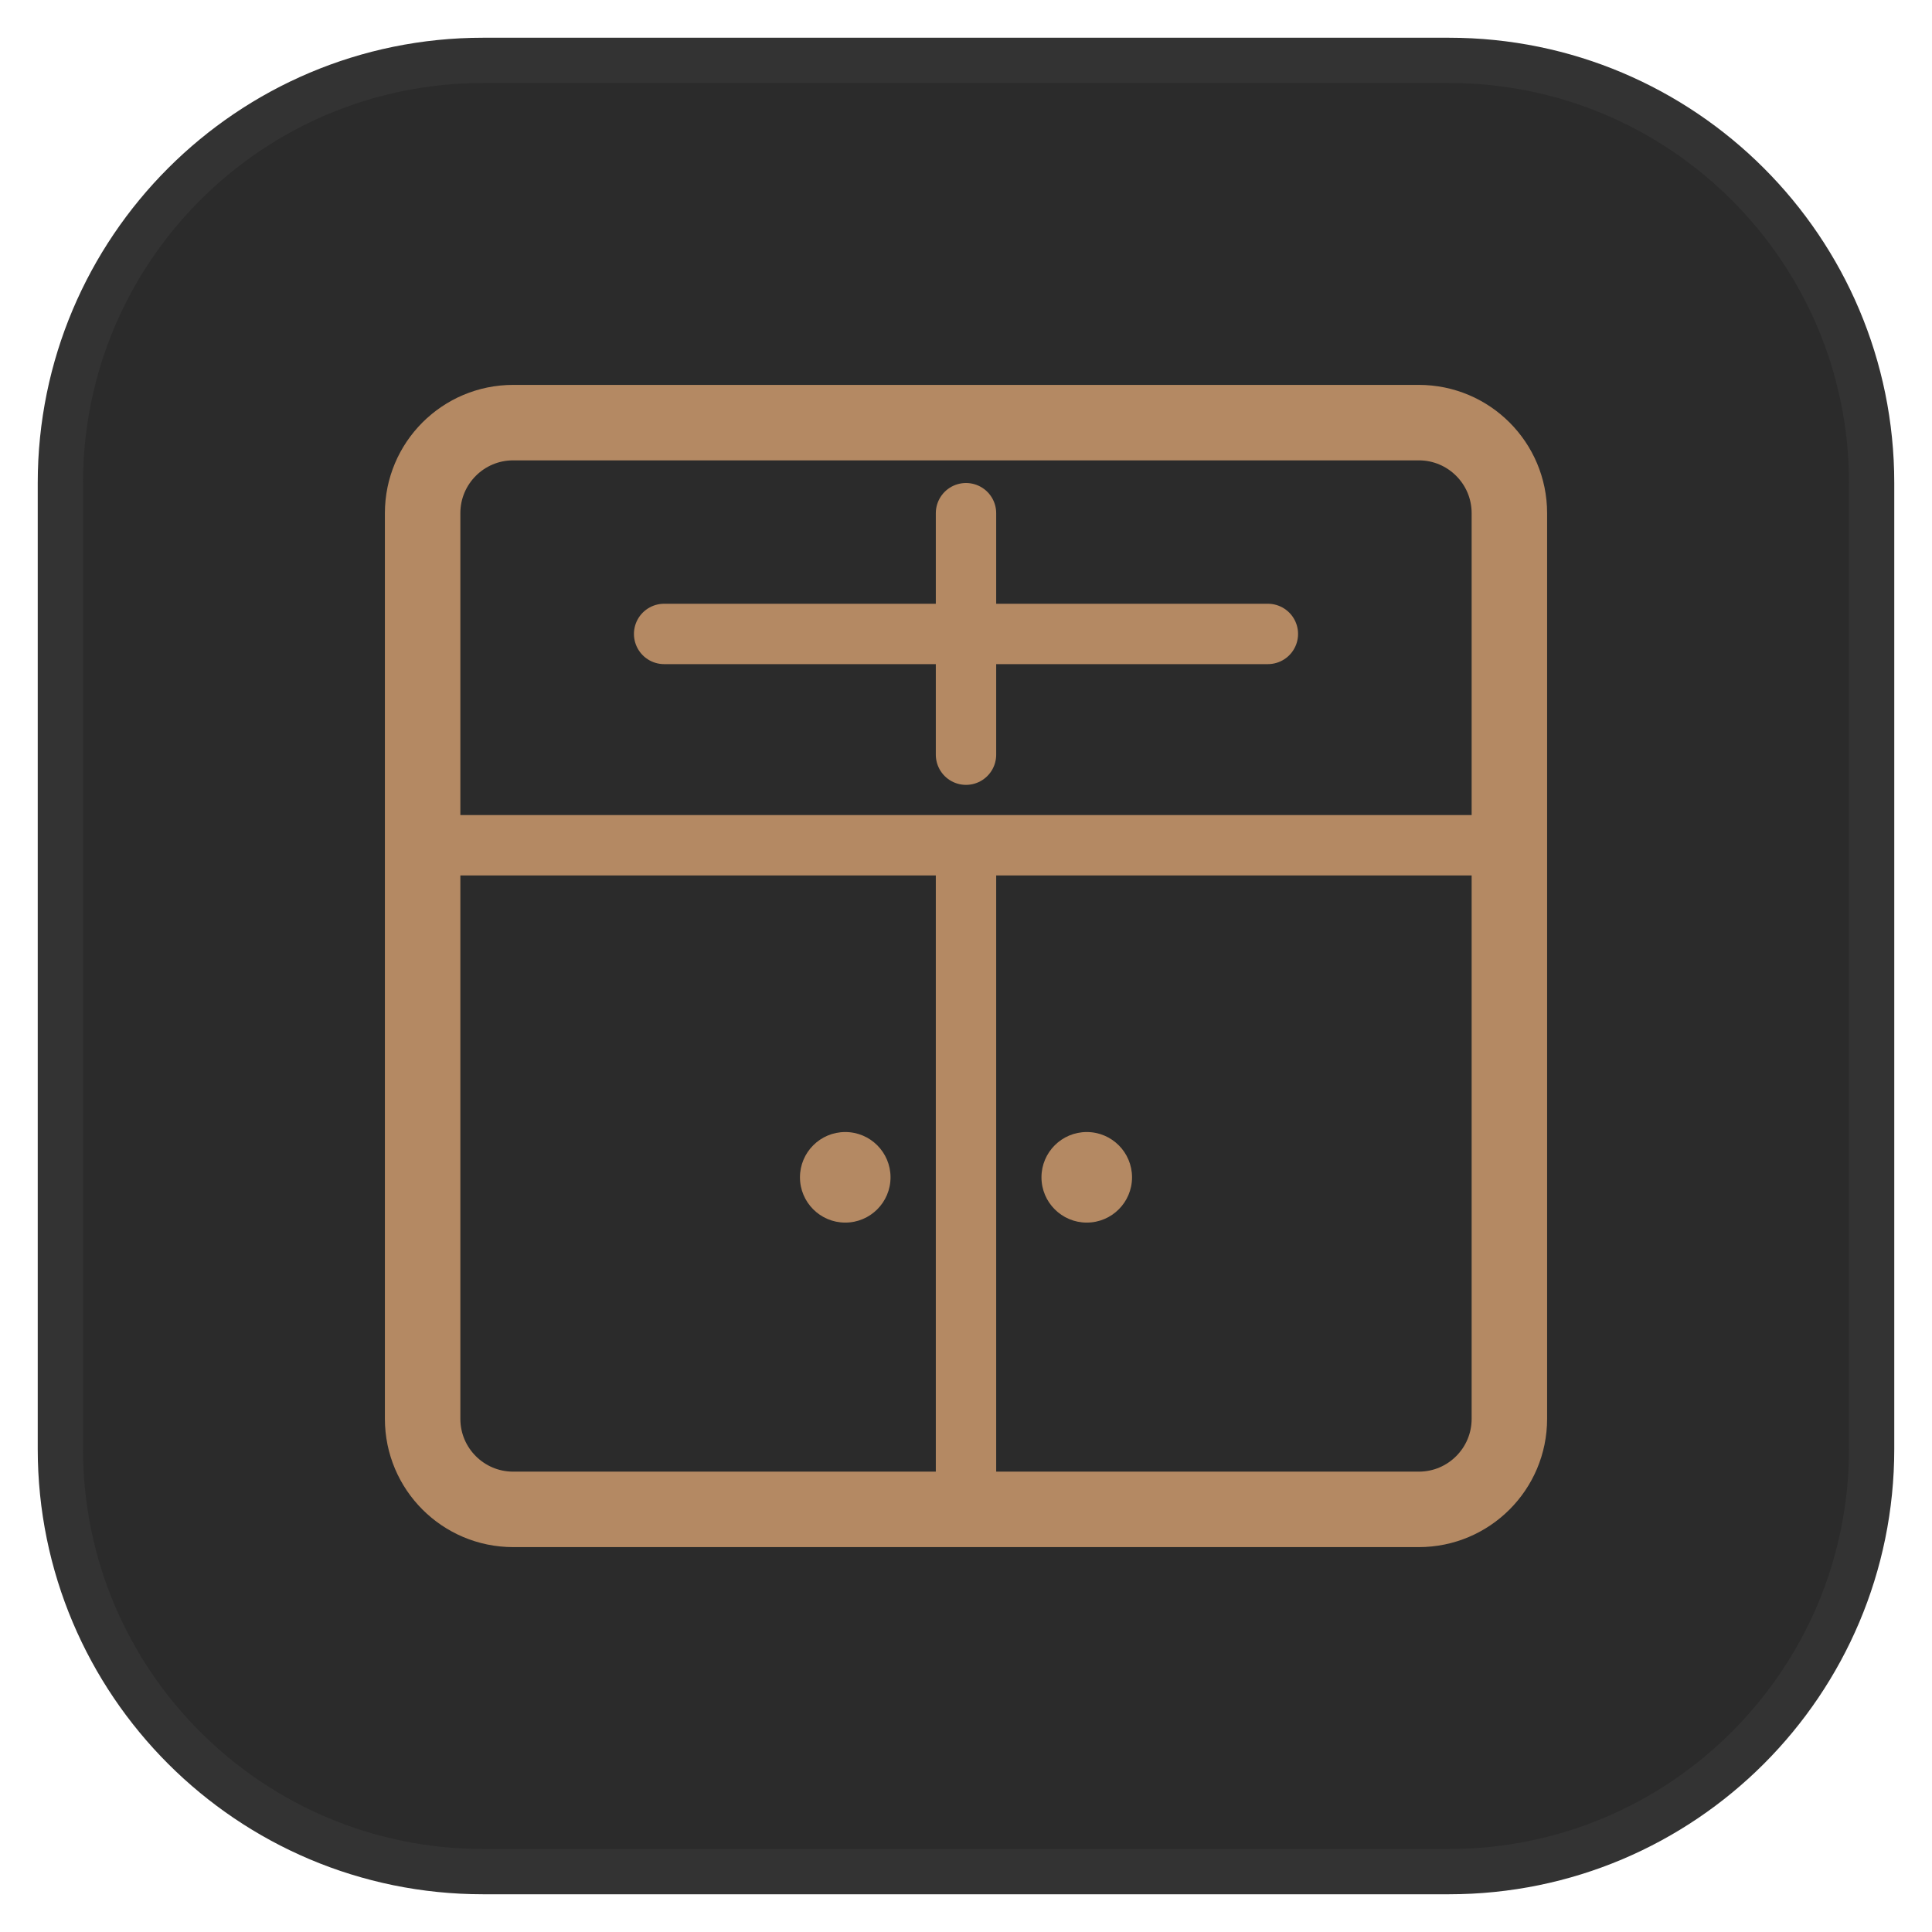
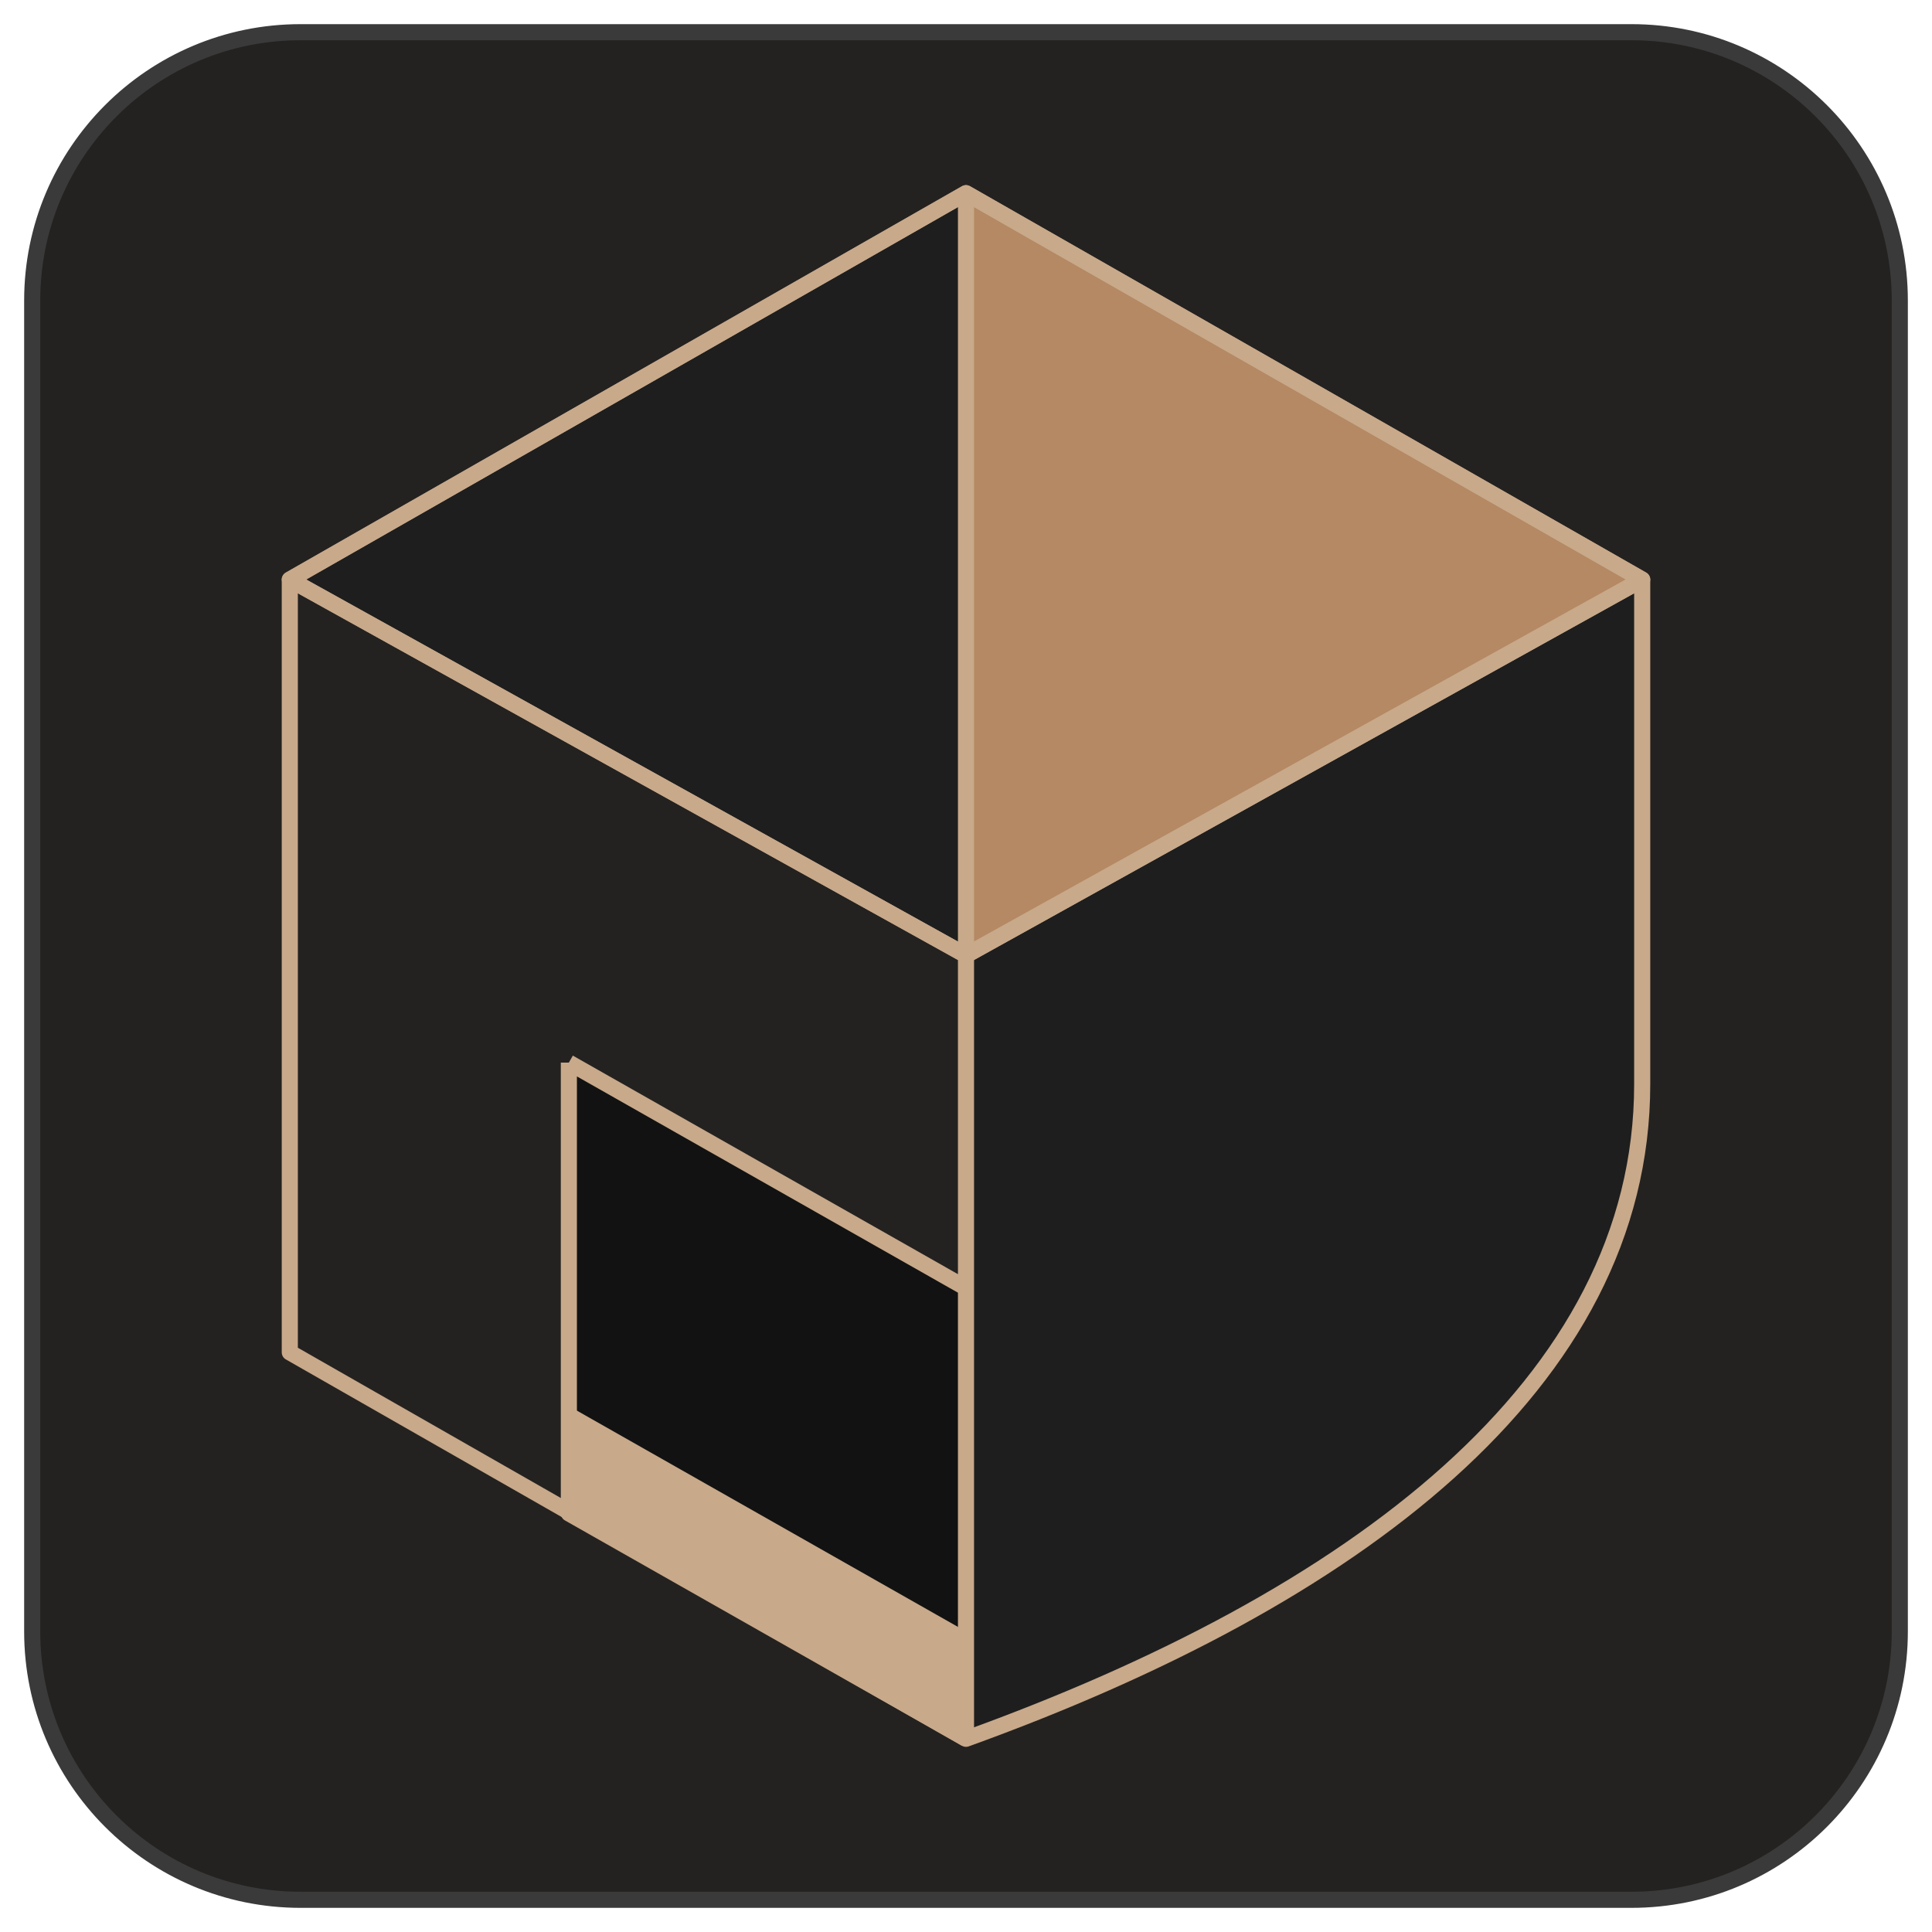
- <svg xmlns="http://www.w3.org/2000/svg" viewBox="0 0 64 64" width="64" height="64">
-   <rect x="2" y="2" width="60" height="60" rx="14" fill="#2B2B2B" stroke="#333333" stroke-width="1.5" />
-   <rect x="14" y="14" width="36" height="36" rx="3" fill="none" stroke="#B48963" stroke-width="2.5" />
-   <line x1="14" y1="28" x2="50" y2="28" stroke="#B48963" stroke-width="2" />
-   <line x1="32" y1="28" x2="32" y2="50" stroke="#B48963" stroke-width="2" />
-   <circle cx="28" cy="39" r="1.5" fill="#B48963" />
-   <circle cx="36" cy="39" r="1.5" fill="#B48963" />
-   <path d="M 22,21 H 42 M 32,17 V 25" stroke="#B48963" stroke-width="2" stroke-linecap="round" />
+ <svg xmlns="http://www.w3.org/2000/svg" width="180" height="180" viewBox="0 0 180 180" role="img" aria-labelledby="title desc">
+   <rect x="3" y="3" width="174" height="174" rx="25" fill="#242220" stroke="#3A3A3A" stroke-width="1.5" />
+   <path d="M90 18 27 54 90 89Z" fill="#1E1E1E" />
+   <path d="M90 18 153 54 90 89Z" fill="#B48963" />
+   <path d="M27 54 90 89V162L27 126Z" fill="#242220" />
+   <path d="M90 89 153 54V101C153 129 126 149 90 162Z" fill="#1E1E1E" />
+   <path d="M53 99 90 120V162L53 141Z" fill="#121212" />
+   <path d="M53 131 90 152V162L53 141Z" fill="#C8A98A" />
+   <path d="M90 18 27 54V126L90 162C126 149 153 129 153 101V54Z" fill="none" stroke="#C8A98A" stroke-width="1.5" stroke-linejoin="round" />
+   <path d="M90 18V89L153 54M27 54 90 89V162M53 99V141L90 162M53 99 90 120V152" fill="none" stroke="#C8A98A" stroke-width="1.5" stroke-linejoin="round" />
+   <path d="M27 54 90 18 153 54 90 89Z" fill="none" stroke="#C8A98A" stroke-width="1.5" stroke-linejoin="round" />
</svg>
